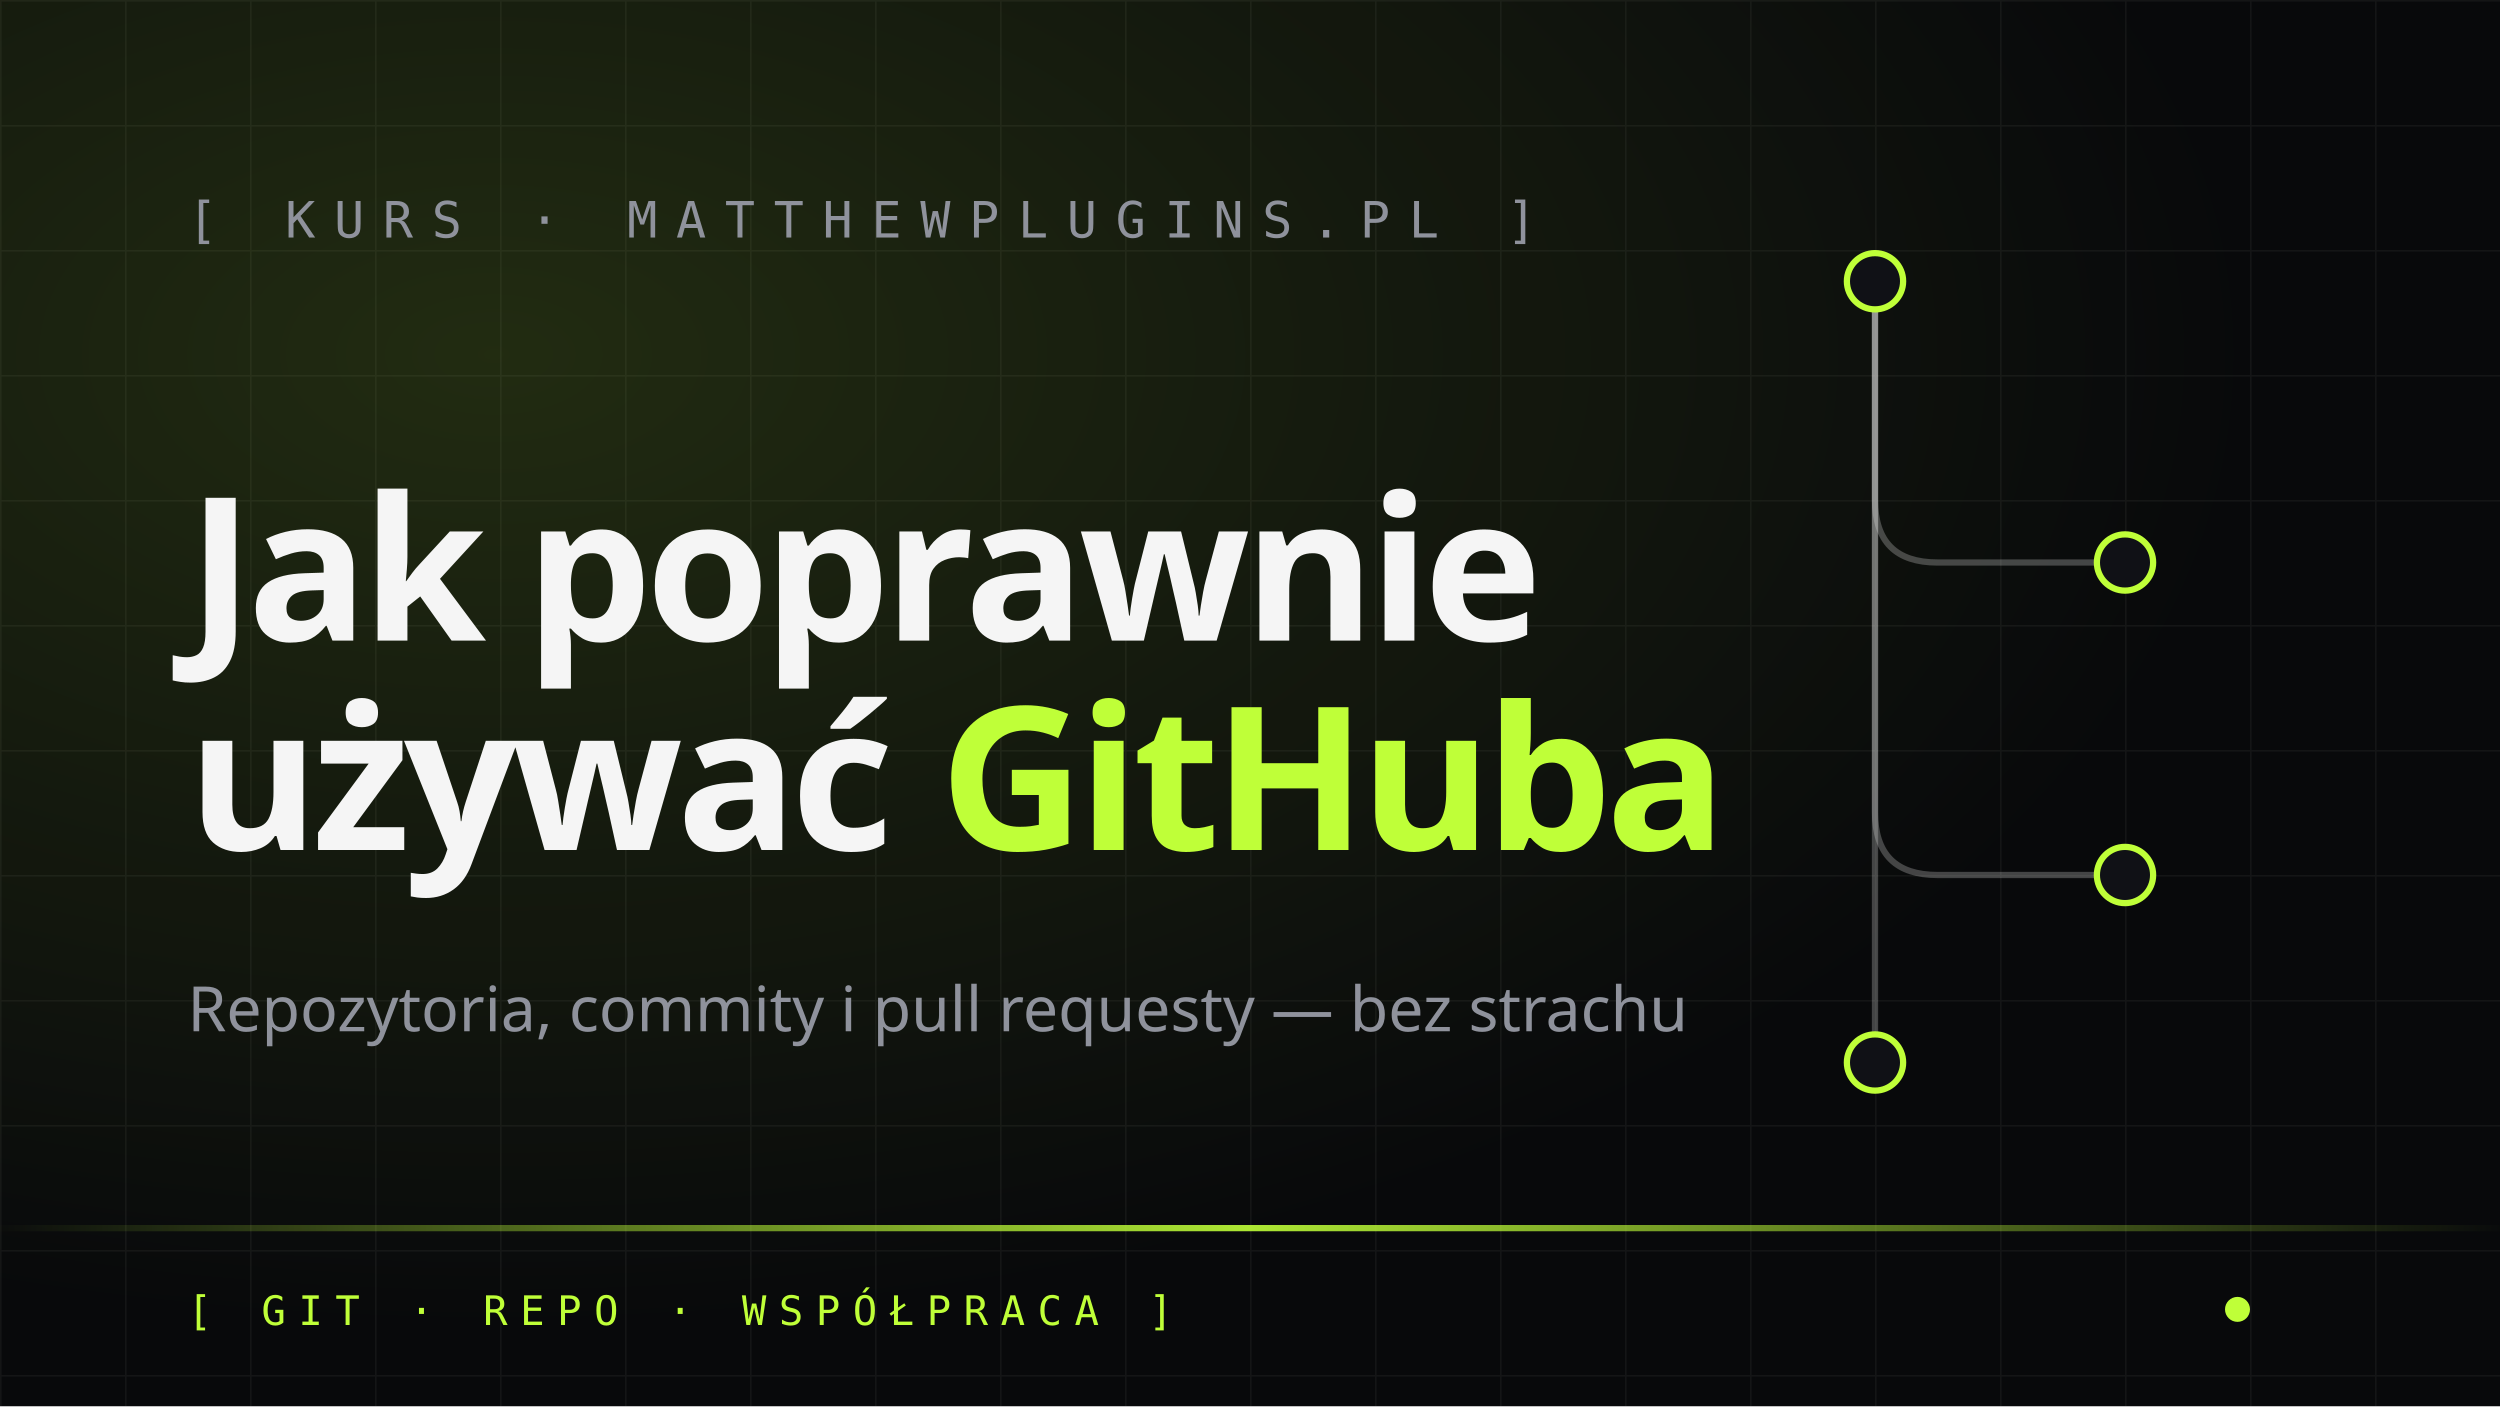
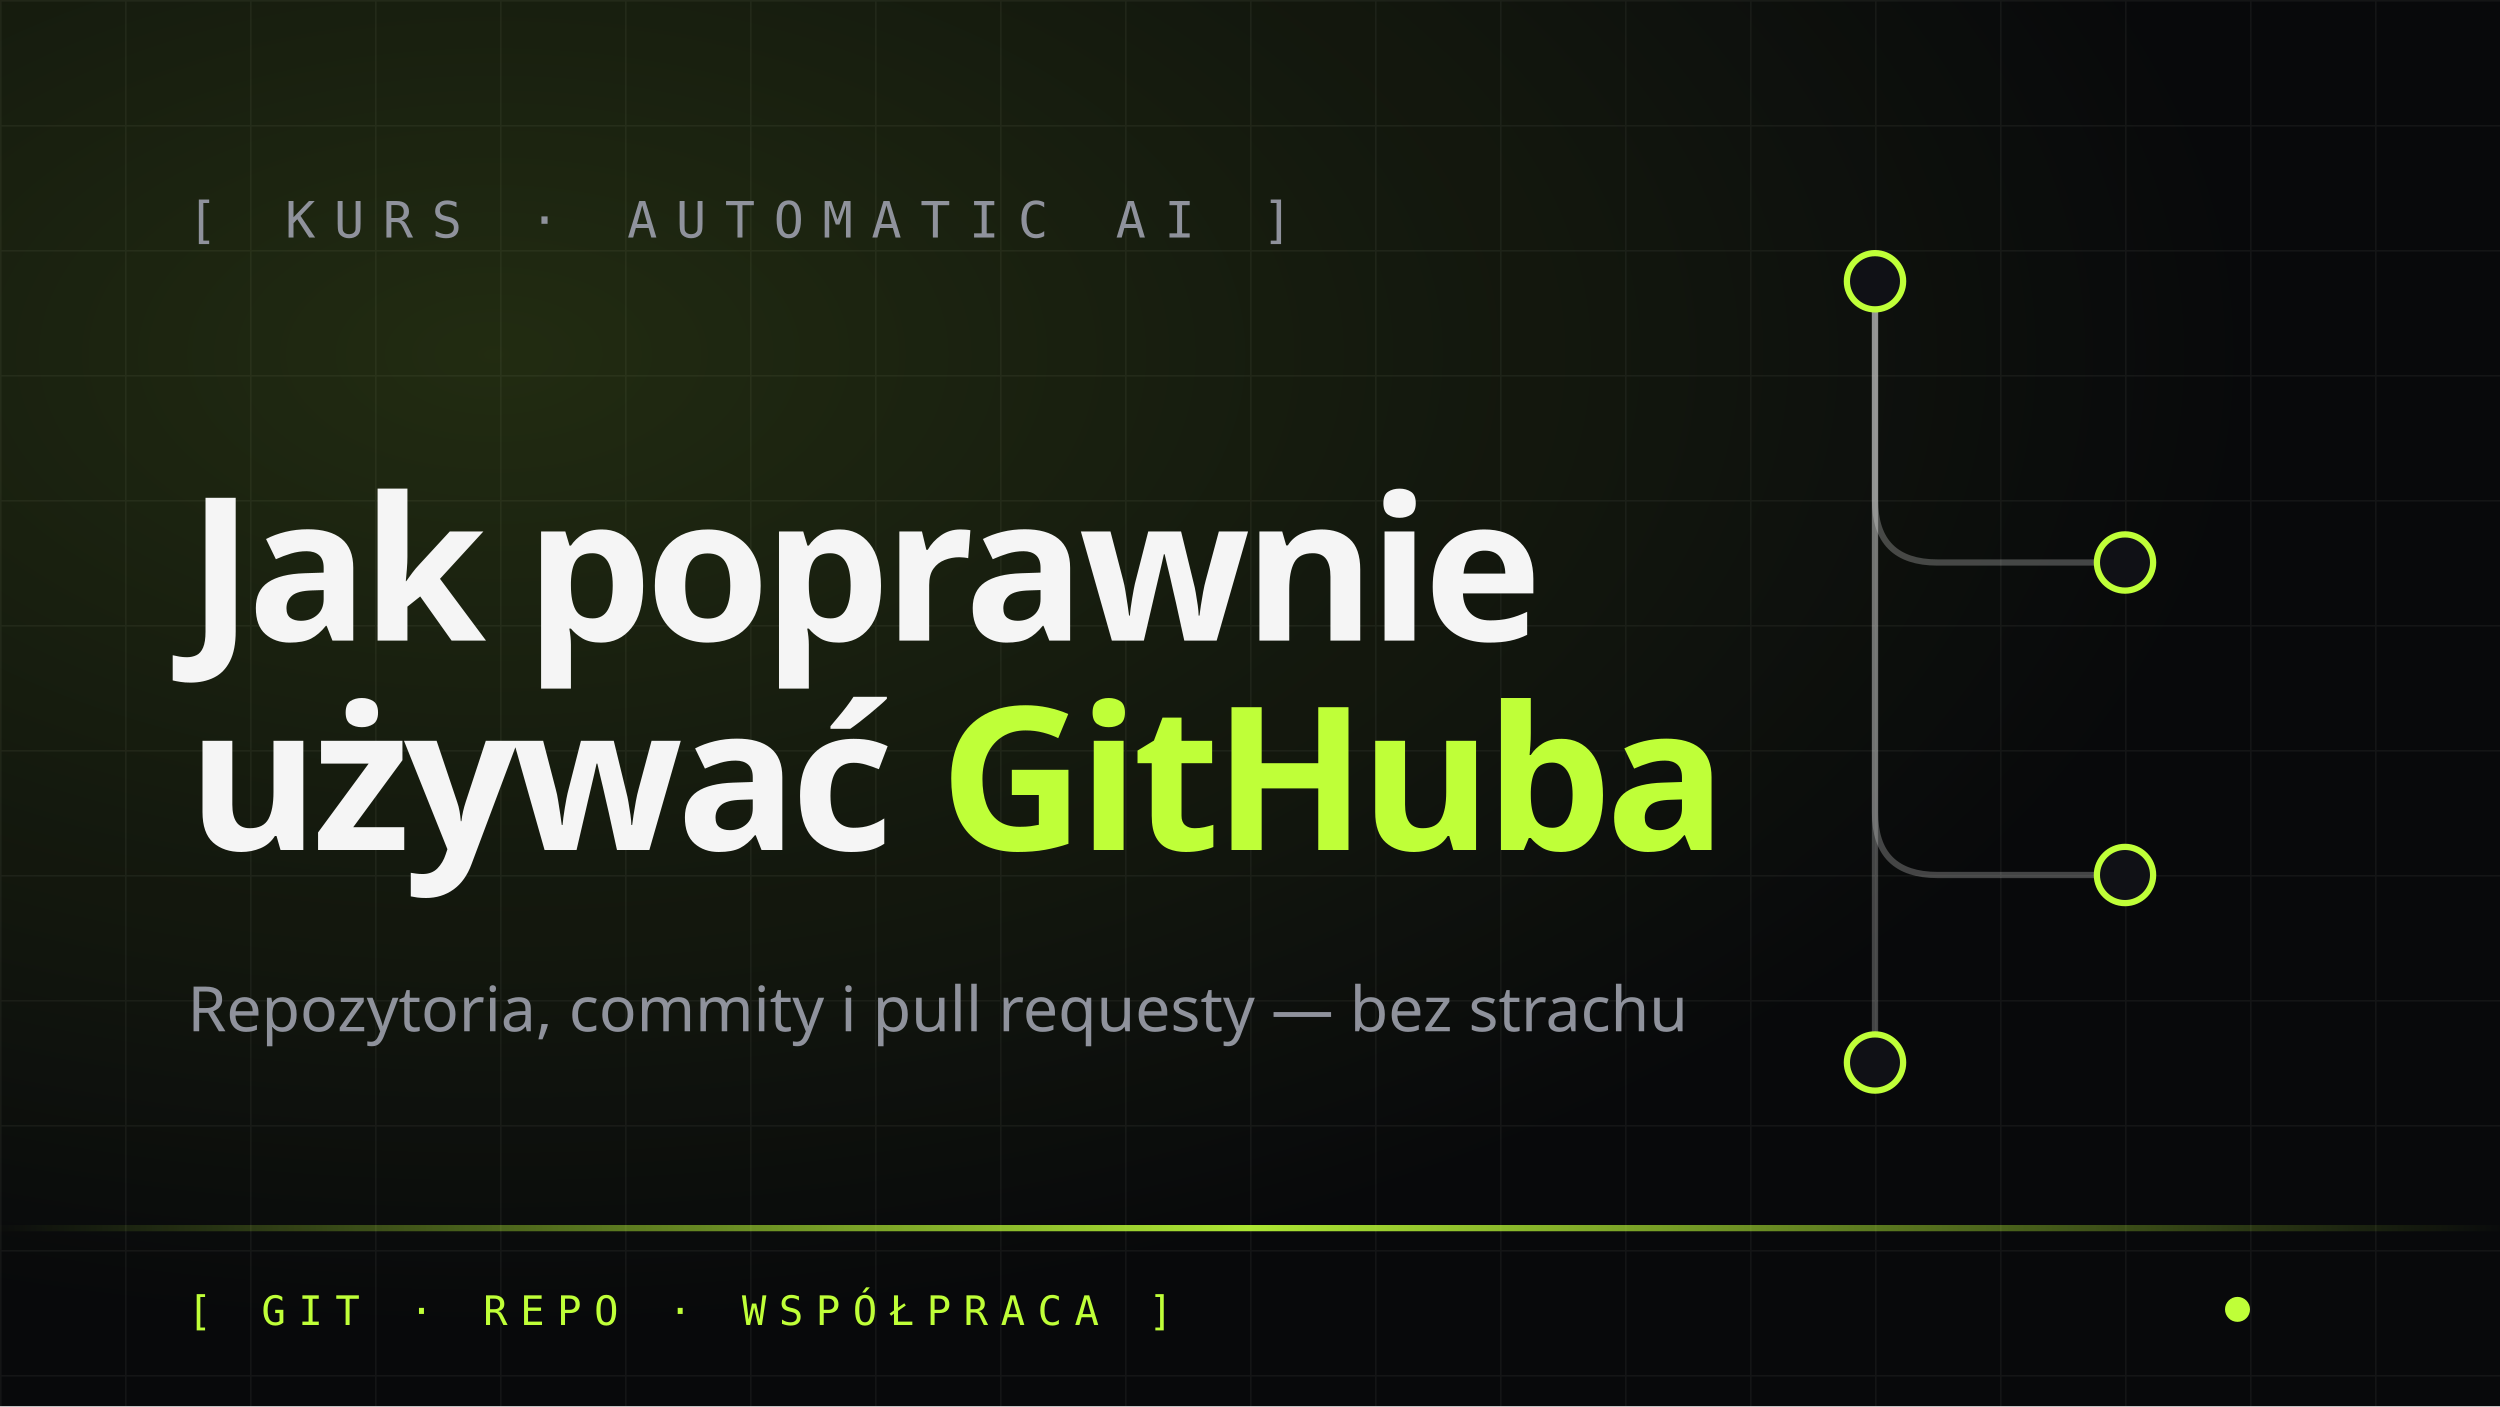
<svg xmlns="http://www.w3.org/2000/svg" viewBox="0 0 800 450" role="img" aria-label="Okładka: Jak poprawnie używać GitHuba">
  <defs>
    <pattern id="siatka" width="40" height="40" patternUnits="userSpaceOnUse">
      <path d="M40 0H0v40" fill="none" stroke="rgba(245,245,245,0.05)" stroke-width="1" />
    </pattern>
    <radialGradient id="glow" cx="20%" cy="25%" r="70%">
      <stop offset="0" stop-color="#bfff38" stop-opacity="0.14" />
      <stop offset="1" stop-color="#bfff38" stop-opacity="0" />
    </radialGradient>
    <linearGradient id="szyna" x1="0" y1="0" x2="1" y2="0">
      <stop offset="0" stop-color="#bfff38" stop-opacity="0" />
      <stop offset="0.5" stop-color="#bfff38" stop-opacity="0.9" />
      <stop offset="1" stop-color="#bfff38" stop-opacity="0" />
    </linearGradient>
  </defs>
  <rect width="800" height="450" fill="#08090b" />
  <rect width="800" height="450" fill="url(#siatka)" />
  <rect width="800" height="450" fill="url(#glow)" />
  <g stroke="rgba(245,245,245,0.25)" stroke-width="2" fill="none">
    <path d="M600 90 v70 q0 20 20 20 h60" />
    <path d="M600 90 v170 q0 20 20 20 h60" />
    <path d="M600 90 v250" />
  </g>
  <g fill="#101116" stroke="#bfff38" stroke-width="2">
    <circle cx="600" cy="90" r="9" />
    <circle cx="680" cy="180" r="9" />
    <circle cx="680" cy="280" r="9" />
    <circle cx="600" cy="340" r="9" />
  </g>
  <g font-family="ui-monospace, 'SF Mono', monospace" letter-spacing="6" fill="#8f929c" font-size="16">
-     <text x="60" y="76">[ KURS · MATTHEWPLUGINS.PL ]</text>
+     <text x="60" y="76">[ KURS · AUTOMATIC AI ]</text>
  </g>
  <g font-family="ui-sans-serif, system-ui, sans-serif" fill="#f5f5f5">
    <text x="60" y="205" font-size="64" font-weight="700" letter-spacing="-2">Jak poprawnie</text>
    <text x="60" y="272" font-size="64" font-weight="700" letter-spacing="-2">używać <tspan fill="#bfff38">GitHuba</tspan>
    </text>
  </g>
  <text x="60" y="330" font-family="ui-sans-serif, system-ui, sans-serif" font-size="20" fill="#8f929c">Repozytoria, commity i pull requesty — bez strachu</text>
  <rect x="0" y="392" width="800" height="2" fill="url(#szyna)" />
  <g font-family="ui-monospace, 'SF Mono', monospace" letter-spacing="4" fill="#bfff38" font-size="13">
    <text x="60" y="424">[ GIT · REPO · WSPÓŁPRACA ]</text>
  </g>
  <circle cx="716" cy="419" r="4" fill="#bfff38" />
</svg>
